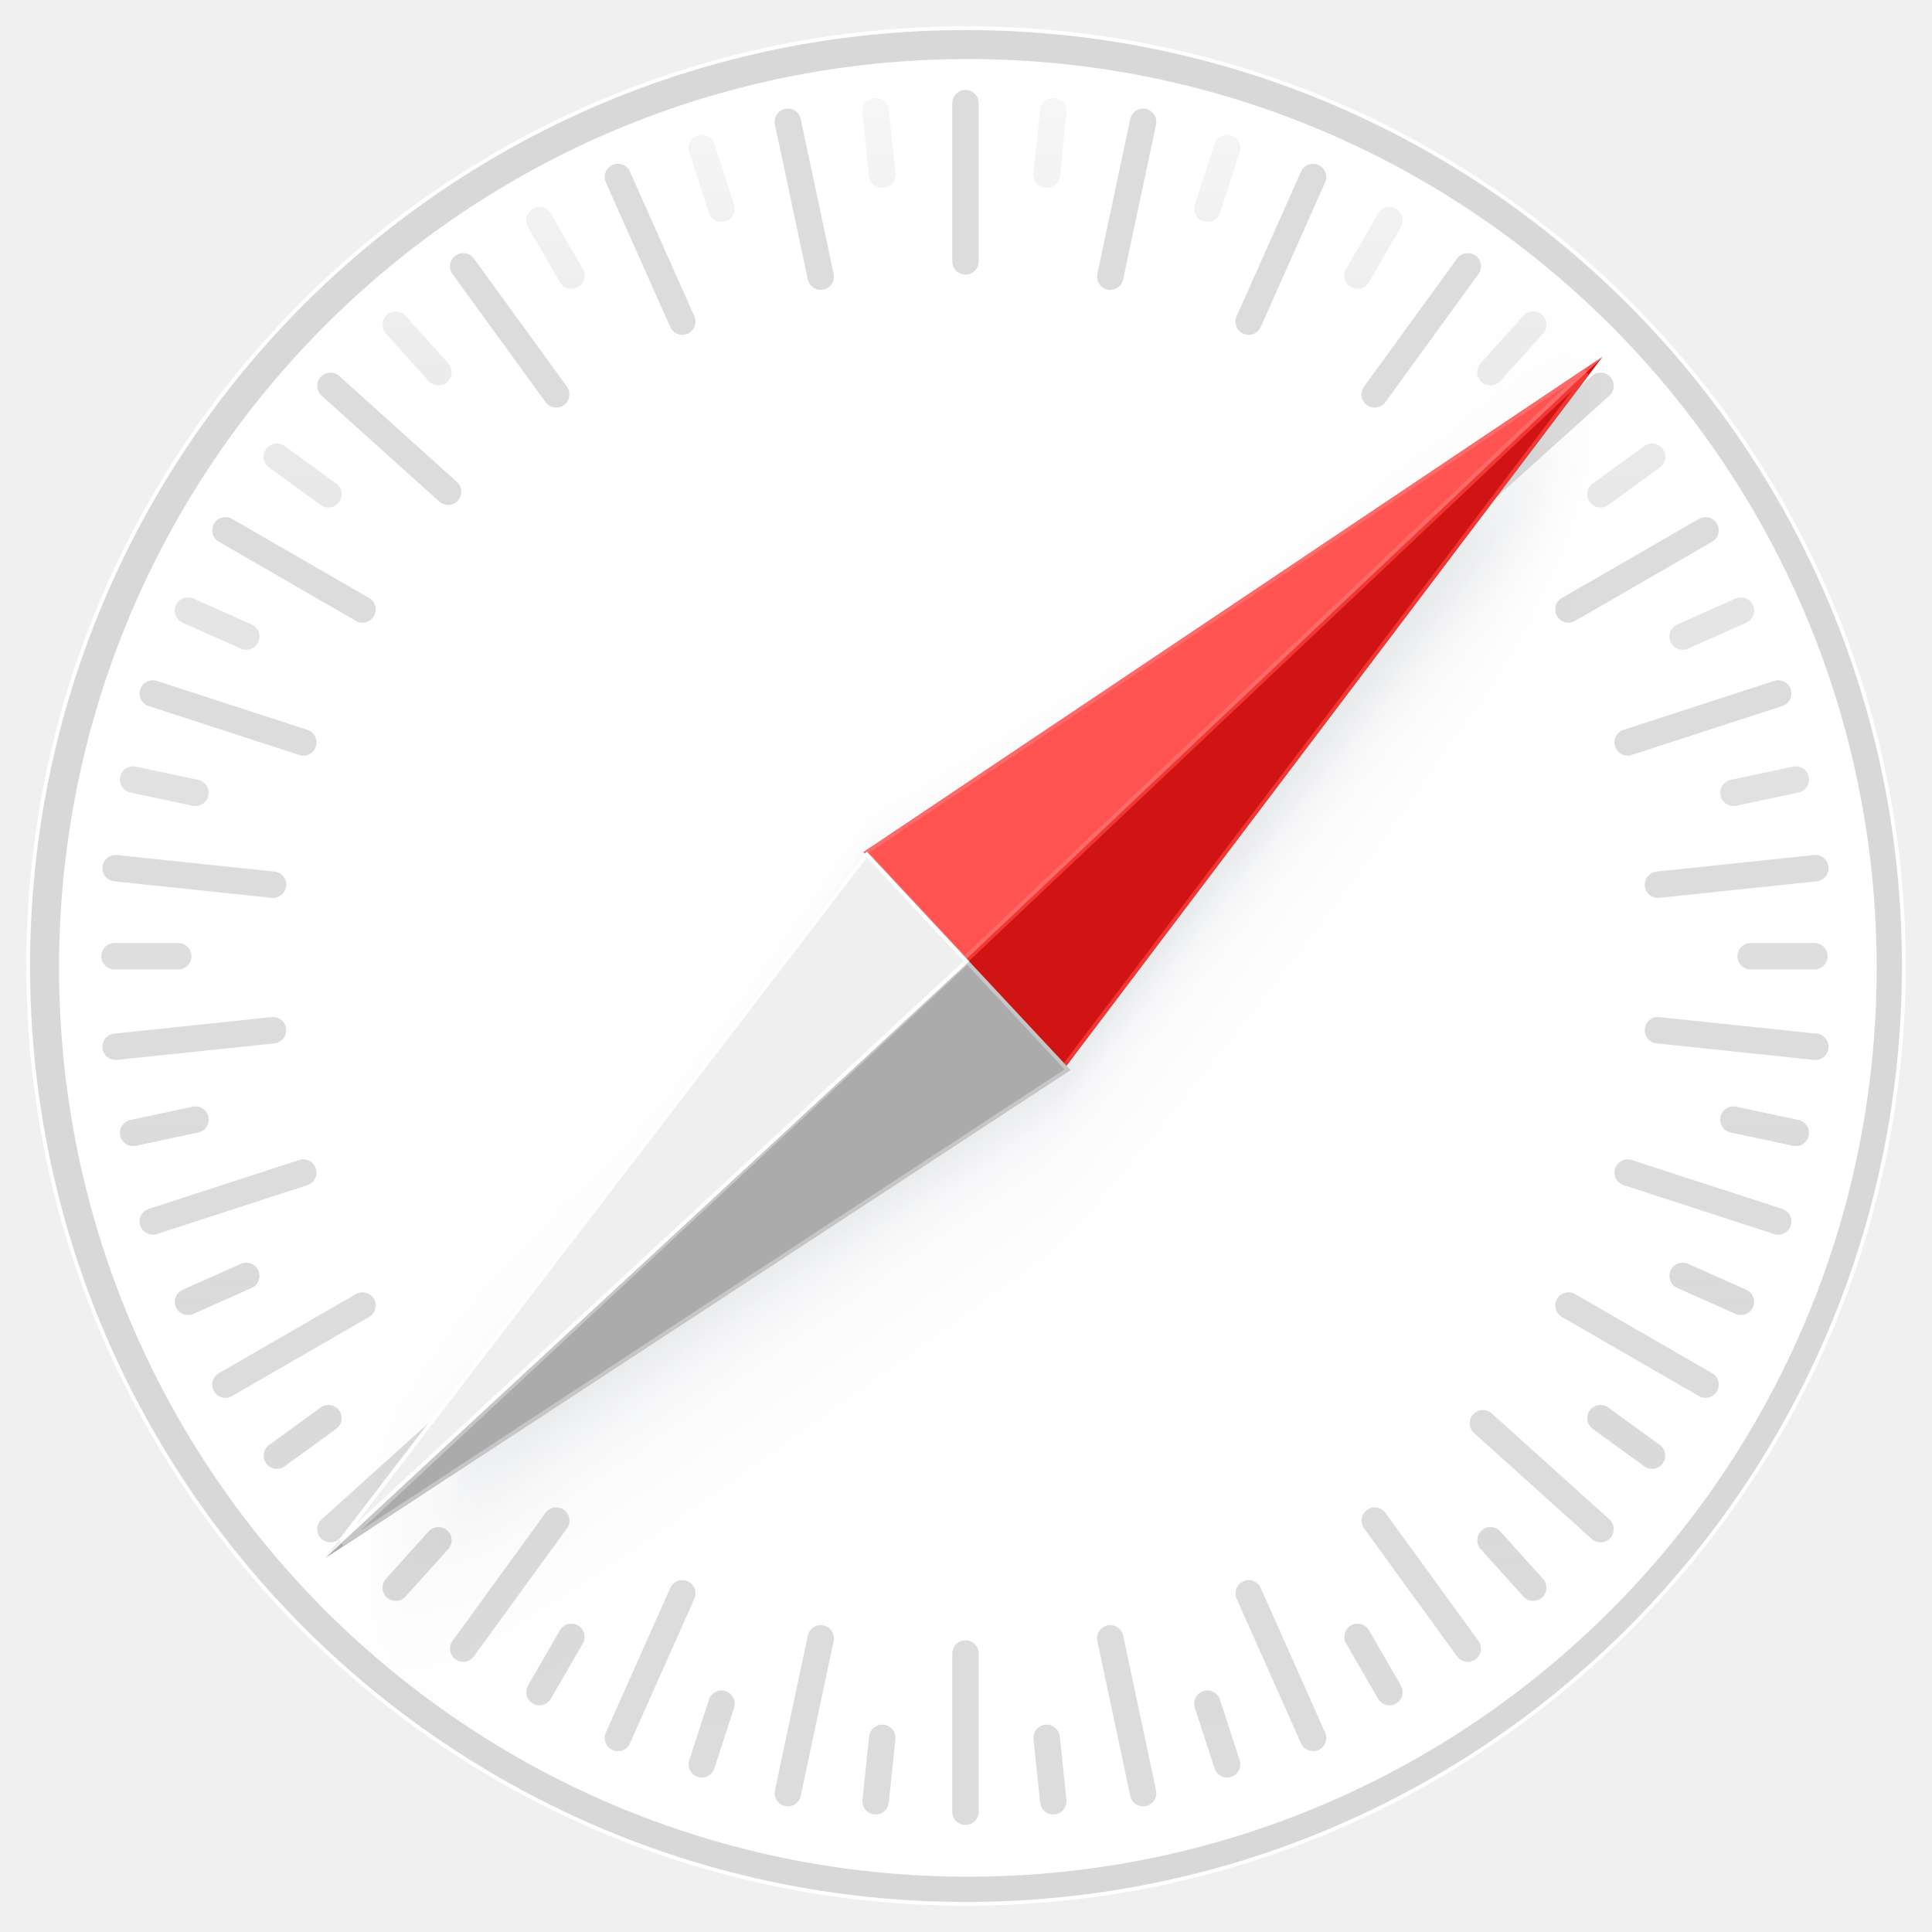
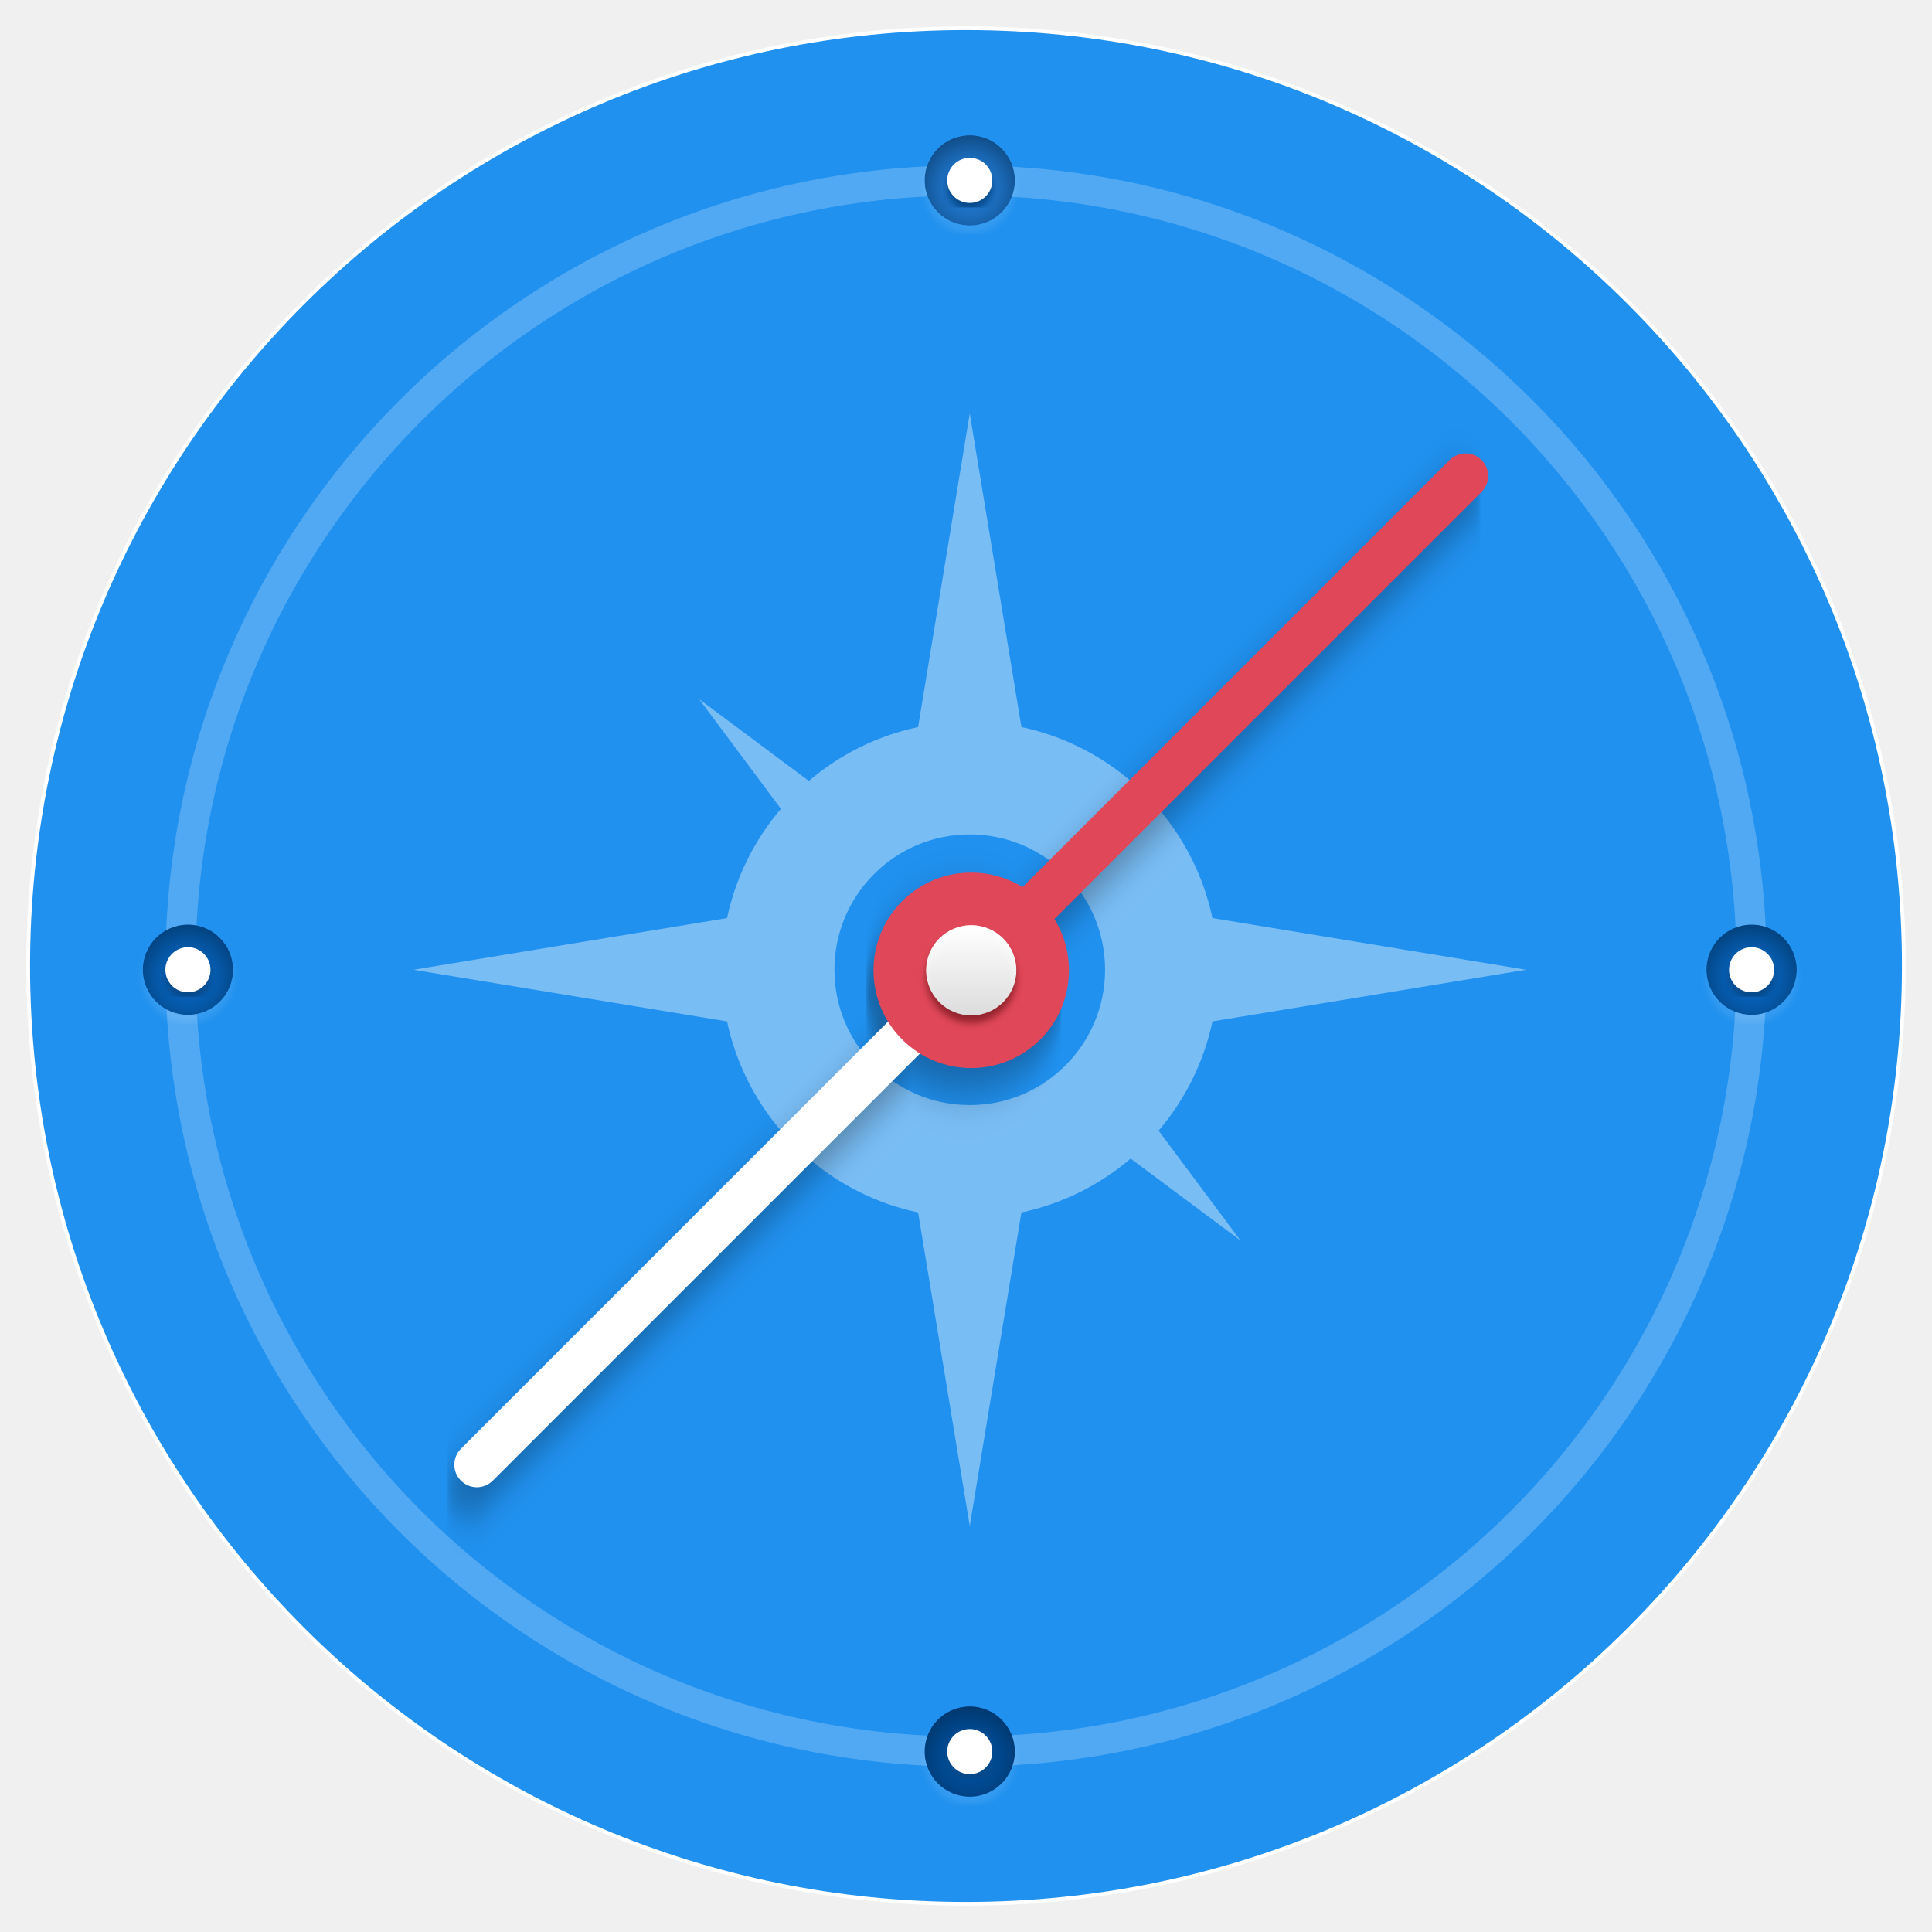
<svg xmlns="http://www.w3.org/2000/svg" xmlns:xlink="http://www.w3.org/1999/xlink" width="257" height="257" viewBox="0 0 257 257">
  <defs>
-     <circle id="logo-a" cx="125" cy="125" r="124.502" />
-     <linearGradient id="logo-d" x1="50%" x2="50%" y1="0%" y2="100%">
-       <stop offset="0%" stop-color="#FFF" stop-opacity=".5" />
-       <stop offset="100%" stop-opacity=".15" />
+     <circle id="logo-a" cx="128.5" cy="128.5" r="124.5" />
+     <filter id="logo-c" width="146.2%" height="106.2%" x="-23.1%" y="-3.1%" filterUnits="objectBoundingBox">
+       <feGaussianBlur in="SourceGraphic" stdDeviation="2" />
+     </filter>
+     <linearGradient id="logo-f" x1="50%" x2="50%" y1="0%" y2="100%">
+       <stop offset="0%" stop-color="#FFF" />
+       <stop offset="100%" stop-color="#DCDCDC" />
    </linearGradient>
-     <path id="logo-c" d="M227.895,113.478 C228.864,113.478 229.65,114.263 229.65,115.233 C229.65,116.202 228.864,116.988 227.895,116.988 L219.414,116.988 C218.445,116.988 217.659,116.202 217.659,115.233 C217.659,114.263 218.445,113.478 219.414,113.478 L227.895,113.478 Z M225.789,137.016 C226.737,137.218 227.342,138.15 227.141,139.098 C226.939,140.046 226.007,140.652 225.059,140.45 L216.764,138.687 C215.815,138.485 215.21,137.553 215.412,136.605 C215.613,135.657 216.545,135.051 217.494,135.253 L225.789,137.016 Z M218.834,159.603 C219.72,159.997 220.118,161.035 219.724,161.92 C219.329,162.806 218.292,163.204 217.406,162.81 L209.659,159.36 C208.773,158.966 208.375,157.928 208.769,157.043 C209.163,156.157 210.201,155.759 211.087,156.153 L218.834,159.603 Z M207.334,180.25 C208.118,180.82 208.292,181.918 207.722,182.702 C207.152,183.486 206.055,183.66 205.27,183.09 L198.409,178.105 C197.625,177.536 197.451,176.438 198.021,175.654 C198.591,174.869 199.689,174.695 200.473,175.265 L207.334,180.25 Z M191.791,198.056 C192.44,198.776 192.382,199.886 191.661,200.535 C190.941,201.183 189.831,201.125 189.182,200.405 L189.182,200.405 L183.508,194.102 C182.859,193.382 182.917,192.272 183.637,191.624 C184.358,190.975 185.468,191.033 186.116,191.753 L191.791,198.056 Z M172.885,212.242 C173.37,213.081 173.082,214.155 172.242,214.64 C171.403,215.124 170.329,214.837 169.845,213.997 L165.604,206.653 C165.12,205.813 165.407,204.74 166.247,204.255 C167.086,203.77 168.16,204.058 168.645,204.897 L172.885,212.242 Z M151.442,222.188 C151.741,223.11 151.237,224.1 150.315,224.4 C149.393,224.699 148.402,224.195 148.103,223.273 L145.482,215.207 C145.183,214.285 145.687,213.295 146.609,212.996 C147.531,212.696 148.521,213.201 148.821,214.123 L151.442,222.188 Z M128.399,227.46 C128.5,228.424 127.8,229.288 126.836,229.389 L126.836,229.389 C125.872,229.49 125.009,228.791 124.907,227.827 L124.021,219.393 C123.919,218.429 124.619,217.565 125.583,217.464 C126.547,217.362 127.411,218.062 127.512,219.026 L128.399,227.46 Z M104.763,227.827 C104.661,228.791 103.798,229.49 102.833,229.389 C101.869,229.288 101.17,228.424 101.271,227.46 L102.158,219.026 C102.259,218.062 103.123,217.362 104.087,217.464 C105.051,217.565 105.75,218.429 105.649,219.393 L104.763,227.827 Z M81.567,223.273 C81.267,224.195 80.277,224.699 79.355,224.4 C78.433,224.1 77.929,223.11 78.228,222.188 L80.849,214.123 C81.148,213.201 82.139,212.696 83.061,212.996 C83.983,213.295 84.487,214.285 84.188,215.207 L81.567,223.273 Z M59.825,213.997 L59.825,213.997 C59.341,214.837 58.267,215.124 57.427,214.64 C56.588,214.155 56.3,213.081 56.785,212.242 L56.785,212.242 L61.025,204.897 C61.51,204.058 62.584,203.77 63.423,204.255 C64.263,204.74 64.55,205.813 64.066,206.653 L59.825,213.997 Z M40.488,200.405 C39.839,201.125 38.729,201.183 38.009,200.535 C37.288,199.886 37.23,198.776 37.879,198.056 L43.553,191.753 C44.202,191.033 45.312,190.975 46.032,191.624 C46.753,192.272 46.811,193.382 46.162,194.102 L40.488,200.405 Z M24.399,183.09 C23.615,183.66 22.517,183.486 21.948,182.702 C21.378,181.918 21.552,180.82 22.336,180.25 L29.197,175.265 C29.981,174.695 31.079,174.869 31.649,175.654 C32.219,176.438 32.045,177.536 31.26,178.105 L31.26,178.105 L24.399,183.09 Z M12.264,162.81 C11.378,163.204 10.341,162.806 9.946,161.92 C9.552,161.035 9.95,159.997 10.836,159.603 L10.836,159.603 L18.583,156.153 C19.469,155.759 20.506,156.157 20.901,157.043 C21.295,157.928 20.897,158.966 20.011,159.36 L12.264,162.81 Z M4.611,140.45 L4.611,140.45 C3.663,140.652 2.73,140.046 2.529,139.098 C2.327,138.15 2.933,137.218 3.881,137.016 L3.881,137.016 L12.176,135.253 C13.124,135.051 14.057,135.657 14.258,136.605 C14.46,137.553 13.854,138.485 12.906,138.687 L4.611,140.45 Z M1.775,116.988 L1.775,116.988 C0.806,116.988 0.02,116.202 0.02,115.233 C0.02,114.263 0.806,113.478 1.775,113.478 L1.775,113.478 L10.256,113.478 C11.225,113.478 12.011,114.263 12.011,115.233 C12.011,116.202 11.225,116.988 10.256,116.988 L1.775,116.988 Z M3.881,93.45 L3.881,93.45 C2.933,93.248 2.327,92.316 2.529,91.368 C2.73,90.419 3.663,89.814 4.611,90.016 L4.611,90.016 L12.906,91.779 C13.854,91.981 14.46,92.913 14.258,93.861 C14.057,94.809 13.124,95.414 12.176,95.213 L3.881,93.45 Z M10.836,70.863 C9.95,70.469 9.552,69.431 9.946,68.546 C10.341,67.66 11.378,67.262 12.264,67.656 L12.264,67.656 L20.011,71.105 C20.897,71.5 21.295,72.537 20.901,73.423 L20.901,73.423 C20.506,74.308 19.469,74.707 18.583,74.312 L10.836,70.863 Z M22.336,50.216 C21.552,49.646 21.378,48.548 21.948,47.764 C22.517,46.98 23.615,46.806 24.399,47.376 L31.26,52.36 C32.045,52.93 32.219,54.028 31.649,54.812 C31.079,55.596 29.981,55.77 29.197,55.201 L22.336,50.216 Z M37.879,32.41 C37.23,31.69 37.288,30.58 38.009,29.931 L38.009,29.931 C38.729,29.282 39.839,29.34 40.488,30.061 L40.488,30.061 L46.162,36.363 C46.811,37.084 46.753,38.194 46.032,38.842 C45.312,39.491 44.202,39.433 43.553,38.712 L37.879,32.41 Z M56.785,18.224 C56.3,17.384 56.588,16.311 57.427,15.826 C58.267,15.341 59.341,15.629 59.825,16.469 L59.825,16.469 L64.066,23.813 C64.55,24.653 64.263,25.726 63.423,26.211 C62.584,26.696 61.51,26.408 61.025,25.568 L61.025,25.568 L56.785,18.224 Z M78.228,8.278 C77.929,7.356 78.433,6.365 79.355,6.066 C80.277,5.766 81.267,6.271 81.567,7.193 L81.567,7.193 L84.188,15.258 C84.487,16.18 83.983,17.171 83.061,17.47 C82.139,17.77 81.148,17.265 80.849,16.343 L80.849,16.343 L78.228,8.278 Z M101.271,3.006 L101.271,3.006 C101.17,2.042 101.869,1.178 102.833,1.077 L102.833,1.077 C103.798,0.975 104.661,1.675 104.763,2.639 L104.763,2.639 L105.649,11.073 C105.75,12.037 105.051,12.901 104.087,13.002 C103.123,13.104 102.259,12.404 102.158,11.44 L101.271,3.006 Z M124.907,2.639 L124.907,2.639 C125.009,1.675 125.872,0.975 126.836,1.077 L126.836,1.077 L126.836,1.077 C127.8,1.178 128.5,2.042 128.399,3.006 L127.512,11.44 C127.411,12.404 126.547,13.104 125.583,13.002 C124.619,12.901 123.919,12.037 124.021,11.073 L124.907,2.639 Z M148.103,7.193 C148.402,6.271 149.393,5.766 150.315,6.066 L150.315,6.066 C151.237,6.365 151.741,7.356 151.442,8.278 L148.821,16.343 C148.521,17.265 147.531,17.77 146.609,17.47 C145.687,17.171 145.183,16.18 145.482,15.258 L148.103,7.193 Z M169.845,16.469 C170.329,15.629 171.403,15.341 172.242,15.826 L172.242,15.826 C173.082,16.311 173.37,17.384 172.885,18.224 L168.645,25.568 C168.16,26.408 167.086,26.696 166.247,26.211 C165.407,25.726 165.12,24.653 165.604,23.813 L169.845,16.469 Z M189.182,30.061 C189.831,29.34 190.941,29.282 191.661,29.931 C192.382,30.58 192.44,31.69 191.791,32.41 L191.791,32.41 L186.116,38.712 C185.468,39.433 184.358,39.491 183.637,38.842 L183.637,38.842 C182.917,38.194 182.859,37.084 183.508,36.363 L183.508,36.363 L189.182,30.061 Z M205.27,47.376 C206.055,46.806 207.152,46.98 207.722,47.764 C208.292,48.548 208.118,49.646 207.334,50.216 L200.473,55.201 C199.689,55.77 198.591,55.596 198.021,54.812 C197.451,54.028 197.625,52.93 198.409,52.36 L205.27,47.376 Z M217.406,67.656 C218.292,67.262 219.329,67.66 219.724,68.546 C220.118,69.431 219.72,70.469 218.834,70.863 L211.087,74.312 C210.201,74.707 209.163,74.308 208.769,73.423 C208.375,72.537 208.773,71.5 209.659,71.105 L217.406,67.656 Z M225.059,90.016 C226.007,89.814 226.939,90.419 227.141,91.368 C227.342,92.316 226.737,93.248 225.789,93.45 L217.494,95.213 C216.545,95.414 215.613,94.809 215.412,93.861 C215.21,92.913 215.815,91.981 216.764,91.779 L225.059,90.016 Z" />
-     <filter id="logo-e" width="147.1%" height="108.9%" x="-23.6%" y="-4.5%" filterUnits="objectBoundingBox">
-       <feGaussianBlur in="SourceGraphic" stdDeviation="3" />
+     <circle id="logo-e" cx="15" cy="99" r="6" />
+     <filter id="logo-d" width="133.3%" height="133.3%" x="-16.7%" y="-8.3%" filterUnits="objectBoundingBox">
+       <feOffset dy="1" in="SourceAlpha" result="shadowOffsetOuter1" />
+       <feGaussianBlur in="shadowOffsetOuter1" result="shadowBlurOuter1" stdDeviation=".5" />
+       <feColorMatrix in="shadowBlurOuter1" values="0 0 0 0 0.262   0 0 0 0 0   0 0 0 0 0  0 0 0 0.495 0" />
    </filter>
-     <filter id="logo-f" width="123.9%" height="104.8%" x="-11.9%" y="-2.4%" filterUnits="objectBoundingBox">
-       <feGaussianBlur in="SourceGraphic" stdDeviation="1.5" />
+     <filter id="logo-g" width="133.3%" height="133.3%" x="-16.7%" y="-8.3%" filterUnits="objectBoundingBox">
+       <feGaussianBlur in="SourceAlpha" result="shadowBlurInner1" stdDeviation=".5" />
+       <feOffset dy="1" in="shadowBlurInner1" result="shadowOffsetInner1" />
+       <feComposite in="shadowOffsetInner1" in2="SourceAlpha" k2="-1" k3="1" operator="arithmetic" result="shadowInnerInner1" />
+       <feColorMatrix in="shadowInnerInner1" values="0 0 0 0 1   0 0 0 0 1   0 0 0 0 1  0 0 0 0.5 0" />
    </filter>
-     <filter id="logo-g" width="123.8%" height="105%" x="-11.9%" y="-2.5%" filterUnits="objectBoundingBox">
-       <feGaussianBlur in="SourceGraphic" stdDeviation="1.5" />
+     <circle id="logo-i" cx="25" cy="129" r="6" />
+     <filter id="logo-h" width="133.3%" height="133.3%" x="-16.7%" y="-8.3%" filterUnits="objectBoundingBox">
+       <feOffset dy="1" in="SourceAlpha" result="shadowOffsetOuter1" />
+       <feGaussianBlur in="shadowOffsetOuter1" result="shadowBlurOuter1" stdDeviation=".5" />
+       <feColorMatrix in="shadowBlurOuter1" values="0 0 0 0 1   0 0 0 0 1   0 0 0 0 1  0 0 0 0.1 0" />
    </filter>
-     <filter id="logo-h" width="412%" height="132.4%" x="-156%" y="-16.2%" filterUnits="objectBoundingBox">
-       <feGaussianBlur in="SourceGraphic" stdDeviation="12" />
+     <filter id="logo-j" width="158.3%" height="158.3%" x="-29.2%" y="-20.8%" filterUnits="objectBoundingBox">
+       <feGaussianBlur in="SourceAlpha" result="shadowBlurInner1" stdDeviation="2" />
+       <feOffset dy="1" in="shadowBlurInner1" result="shadowOffsetInner1" />
+       <feComposite in="shadowOffsetInner1" in2="SourceAlpha" k2="-1" k3="1" operator="arithmetic" result="shadowInnerInner1" />
+       <feColorMatrix in="shadowInnerInner1" values="0 0 0 0 0.004   0 0 0 0 0.136   0 0 0 0 0.256  0 0 0 0.657 0" />
    </filter>
-     <filter id="logo-i" width="218.1%" height="112%" x="-59%" y="-6%" filterUnits="objectBoundingBox">
-       <feGaussianBlur in="SourceGraphic" stdDeviation="4.5" />
+     <circle id="logo-l" cx="129" cy="233" r="6" />
+     <filter id="logo-k" width="133.3%" height="133.3%" x="-16.7%" y="-8.3%" filterUnits="objectBoundingBox">
+       <feOffset dy="1" in="SourceAlpha" result="shadowOffsetOuter1" />
+       <feGaussianBlur in="shadowOffsetOuter1" result="shadowBlurOuter1" stdDeviation=".5" />
+       <feColorMatrix in="shadowBlurOuter1" values="0 0 0 0 1   0 0 0 0 1   0 0 0 0 1  0 0 0 0.1 0" />
    </filter>
-     <polygon id="logo-j" points="19.082 0 19.902 117.262 39.509 116.969" />
-     <polygon id="logo-k" points="1.103 0 .229 116.847 19.956 116.847" />
-     <polygon id="logo-l" points="20.093 0 20.149 116.761 40.206 116.761" />
-     <polygon id="logo-m" points=".873 0 .476 116.693 20.444 116.693" />
+     <filter id="logo-m" width="158.3%" height="158.3%" x="-29.2%" y="-20.8%" filterUnits="objectBoundingBox">
+       <feGaussianBlur in="SourceAlpha" result="shadowBlurInner1" stdDeviation="2" />
+       <feOffset dy="1" in="shadowBlurInner1" result="shadowOffsetInner1" />
+       <feComposite in="shadowOffsetInner1" in2="SourceAlpha" k2="-1" k3="1" operator="arithmetic" result="shadowInnerInner1" />
+       <feColorMatrix in="shadowInnerInner1" values="0 0 0 0 0.004   0 0 0 0 0.136   0 0 0 0 0.256  0 0 0 0.657 0" />
+     </filter>
+     <circle id="logo-o" cx="233" cy="129" r="6" />
+     <filter id="logo-n" width="133.3%" height="133.3%" x="-16.7%" y="-8.3%" filterUnits="objectBoundingBox">
+       <feOffset dy="1" in="SourceAlpha" result="shadowOffsetOuter1" />
+       <feGaussianBlur in="shadowOffsetOuter1" result="shadowBlurOuter1" stdDeviation=".5" />
+       <feColorMatrix in="shadowBlurOuter1" values="0 0 0 0 1   0 0 0 0 1   0 0 0 0 1  0 0 0 0.1 0" />
+     </filter>
+     <filter id="logo-p" width="158.3%" height="158.3%" x="-29.2%" y="-20.8%" filterUnits="objectBoundingBox">
+       <feGaussianBlur in="SourceAlpha" result="shadowBlurInner1" stdDeviation="2" />
+       <feOffset dy="1" in="shadowBlurInner1" result="shadowOffsetInner1" />
+       <feComposite in="shadowOffsetInner1" in2="SourceAlpha" k2="-1" k3="1" operator="arithmetic" result="shadowInnerInner1" />
+       <feColorMatrix in="shadowInnerInner1" values="0 0 0 0 0.004   0 0 0 0 0.136   0 0 0 0 0.256  0 0 0 0.657 0" />
+     </filter>
+     <circle id="logo-r" cx="129" cy="24" r="6" />
+     <filter id="logo-q" width="133.3%" height="133.3%" x="-16.7%" y="-8.3%" filterUnits="objectBoundingBox">
+       <feOffset dy="1" in="SourceAlpha" result="shadowOffsetOuter1" />
+       <feGaussianBlur in="shadowOffsetOuter1" result="shadowBlurOuter1" stdDeviation=".5" />
+       <feColorMatrix in="shadowBlurOuter1" values="0 0 0 0 1   0 0 0 0 1   0 0 0 0 1  0 0 0 0.1 0" />
+     </filter>
+     <filter id="logo-s" width="158.3%" height="158.3%" x="-29.2%" y="-20.8%" filterUnits="objectBoundingBox">
+       <feGaussianBlur in="SourceAlpha" result="shadowBlurInner1" stdDeviation="2" />
+       <feOffset dy="1" in="shadowBlurInner1" result="shadowOffsetInner1" />
+       <feComposite in="shadowOffsetInner1" in2="SourceAlpha" k2="-1" k3="1" operator="arithmetic" result="shadowInnerInner1" />
+       <feColorMatrix in="shadowInnerInner1" values="0 0 0 0 0.004   0 0 0 0 0.136   0 0 0 0 0.256  0 0 0 0.657 0" />
+     </filter>
+     <circle id="logo-u" cx="129" cy="24" r="3" />
+     <filter id="logo-t" width="166.7%" height="166.7%" x="-33.3%" y="-16.7%" filterUnits="objectBoundingBox">
+       <feOffset dy="1" in="SourceAlpha" result="shadowOffsetOuter1" />
+       <feGaussianBlur in="shadowOffsetOuter1" result="shadowBlurOuter1" stdDeviation=".5" />
+       <feColorMatrix in="shadowBlurOuter1" values="0 0 0 0 0.024   0 0 0 0 0.286   0 0 0 0 0.537  0 0 0 1 0" />
+     </filter>
+     <circle id="logo-w" cx="233" cy="129" r="3" />
+     <filter id="logo-v" width="166.7%" height="166.7%" x="-33.3%" y="-16.7%" filterUnits="objectBoundingBox">
+       <feOffset dy="1" in="SourceAlpha" result="shadowOffsetOuter1" />
+       <feGaussianBlur in="shadowOffsetOuter1" result="shadowBlurOuter1" stdDeviation=".5" />
+       <feColorMatrix in="shadowBlurOuter1" values="0 0 0 0 0.024   0 0 0 0 0.286   0 0 0 0 0.537  0 0 0 1 0" />
+     </filter>
+     <circle id="logo-y" cx="25" cy="129" r="3" />
+     <filter id="logo-x" width="166.7%" height="166.7%" x="-33.3%" y="-16.7%" filterUnits="objectBoundingBox">
+       <feOffset dy="1" in="SourceAlpha" result="shadowOffsetOuter1" />
+       <feGaussianBlur in="shadowOffsetOuter1" result="shadowBlurOuter1" stdDeviation=".5" />
+       <feColorMatrix in="shadowBlurOuter1" values="0 0 0 0 0.024   0 0 0 0 0.286   0 0 0 0 0.537  0 0 0 1 0" />
+     </filter>
+     <circle id="logo-A" cx="129" cy="233" r="3" />
+     <filter id="logo-z" width="166.7%" height="166.7%" x="-33.3%" y="-16.7%" filterUnits="objectBoundingBox">
+       <feOffset dy="1" in="SourceAlpha" result="shadowOffsetOuter1" />
+       <feGaussianBlur in="shadowOffsetOuter1" result="shadowBlurOuter1" stdDeviation=".5" />
+       <feColorMatrix in="shadowBlurOuter1" values="0 0 0 0 0.024   0 0 0 0 0.286   0 0 0 0 0.537  0 0 0 1 0" />
+     </filter>
  </defs>
  <g fill="none" fill-rule="evenodd">
    <circle cx="128" cy="128" r="125" fill="#FFF" transform="translate(.5 .5)" />
-     <g transform="translate(3.5 3.5)">
-       <mask id="logo-b" fill="#fff">
-         <use xlink:href="#logo-a" />
-       </mask>
-       <g mask="url(#logo-b)">
-         <g transform="translate(-6.474 -6.474)">
-           <path fill="#D8D8D8" d="M131.723,263.446 C204.472,263.446 263.446,204.472 263.446,131.723 C263.446,58.974 204.472,0 131.723,0 C58.974,0 0,58.974 0,131.723 C0,204.472 58.974,263.446 131.723,263.446 Z" />
-           <circle cx="131.723" cy="131.723" r="120.893" fill="#FFF" />
-           <g transform="translate(16.434 14.94)">
-             <g opacity=".5">
-               <use fill="#DBDBDB" xlink:href="#logo-c" />
-               <use fill="url(#logo-d)" xlink:href="#logo-c" />
-             </g>
-             <path fill="#DCDCDC" d="M113.217,1.755 L113.217,1.755 C113.217,0.786 114.003,1.78080421e-16 114.972,0 C115.941,-1.78080421e-16 116.727,0.786 116.727,1.755 L116.727,1.755 L116.727,22.812 C116.727,23.782 115.941,24.567 114.972,24.567 C114.003,24.567 113.217,23.782 113.217,22.812 L113.217,1.755 Z M136.889,3.874 C137.091,2.926 138.023,2.32 138.971,2.522 C139.919,2.723 140.525,3.655 140.323,4.604 L135.945,25.2 C135.744,26.149 134.812,26.754 133.863,26.552 C132.915,26.351 132.31,25.419 132.511,24.47 L136.889,3.874 Z M159.604,10.867 C159.998,9.981 161.036,9.583 161.921,9.977 C162.807,10.371 163.205,11.409 162.811,12.294 L154.246,31.531 C153.852,32.416 152.814,32.815 151.929,32.42 C151.043,32.026 150.645,30.988 151.039,30.103 L159.604,10.867 Z M180.368,22.428 C180.938,21.644 182.035,21.47 182.82,22.04 C183.604,22.609 183.778,23.707 183.208,24.491 L170.831,41.527 C170.261,42.311 169.164,42.485 168.379,41.915 C167.595,41.345 167.421,40.248 167.991,39.463 L180.368,22.428 Z M198.274,38.053 C198.994,37.404 200.104,37.462 200.753,38.183 C201.401,38.903 201.343,40.013 200.623,40.662 L184.975,54.751 C184.254,55.4 183.144,55.342 182.496,54.621 C181.847,53.901 181.905,52.791 182.625,52.142 L182.625,52.142 L198.274,38.053 Z M212.539,57.058 C213.378,56.573 214.452,56.861 214.937,57.7 C215.421,58.54 215.134,59.613 214.294,60.098 L196.058,70.627 C195.219,71.111 194.145,70.824 193.661,69.984 C193.176,69.145 193.464,68.071 194.303,67.586 L212.539,57.058 Z M222.54,78.613 C223.462,78.313 224.452,78.818 224.752,79.74 C225.051,80.662 224.547,81.652 223.625,81.952 L203.599,88.459 C202.677,88.758 201.686,88.254 201.387,87.332 C201.087,86.41 201.592,85.42 202.514,85.12 L222.54,78.613 Z M227.84,101.776 C228.804,101.675 229.668,102.374 229.769,103.338 C229.87,104.302 229.171,105.166 228.207,105.267 L207.265,107.468 C206.301,107.57 205.437,106.87 205.336,105.906 C205.235,104.942 205.934,104.078 206.898,103.977 L227.84,101.776 Z M228.207,125.534 C229.171,125.636 229.87,126.499 229.769,127.463 C229.668,128.428 228.804,129.127 227.84,129.026 L206.898,126.825 C205.934,126.723 205.235,125.86 205.336,124.895 C205.437,123.931 206.301,123.232 207.265,123.333 L207.265,123.333 L228.207,125.534 Z M223.625,148.85 C224.547,149.149 225.051,150.14 224.752,151.062 C224.452,151.984 223.462,152.488 222.54,152.189 L202.514,145.682 C201.592,145.382 201.087,144.392 201.387,143.47 C201.686,142.548 202.677,142.043 203.599,142.343 L223.625,148.85 Z M214.294,170.703 C215.134,171.188 215.421,172.262 214.937,173.101 C214.452,173.941 213.378,174.228 212.539,173.744 L194.303,163.215 C193.464,162.731 193.176,161.657 193.661,160.818 C194.145,159.978 195.219,159.69 196.058,160.175 L214.294,170.703 Z M200.623,190.14 C201.343,190.789 201.401,191.899 200.753,192.619 C200.104,193.339 198.994,193.398 198.274,192.749 L182.625,178.659 C181.905,178.011 181.847,176.901 182.496,176.18 C183.144,175.46 184.254,175.402 184.975,176.05 L200.623,190.14 Z M183.208,206.31 C183.778,207.094 183.604,208.192 182.82,208.762 C182.035,209.332 180.938,209.158 180.368,208.374 L167.991,191.338 C167.421,190.554 167.595,189.456 168.379,188.887 C169.164,188.317 170.261,188.491 170.831,189.275 L170.831,189.275 L183.208,206.31 Z M162.811,218.507 C163.205,219.393 162.807,220.43 161.921,220.825 C161.036,221.219 159.998,220.821 159.604,219.935 L151.039,200.699 C150.645,199.813 151.043,198.776 151.929,198.381 C152.814,197.987 153.852,198.385 154.246,199.271 L162.811,218.507 Z M140.323,226.198 C140.525,227.146 139.919,228.078 138.971,228.28 C138.023,228.481 137.091,227.876 136.889,226.928 L136.889,226.928 L132.511,206.331 C132.31,205.383 132.915,204.451 133.863,204.249 C134.812,204.048 135.744,204.653 135.945,205.601 L140.323,226.198 Z M116.727,229.046 C116.727,230.016 115.941,230.802 114.972,230.802 C114.003,230.802 113.217,230.016 113.217,229.046 L113.217,207.989 C113.217,207.02 114.003,206.234 114.972,206.234 C115.941,206.234 116.727,207.02 116.727,207.989 L116.727,229.046 Z M93.055,226.928 C92.853,227.876 91.921,228.481 90.973,228.28 C90.025,228.078 89.419,227.146 89.621,226.198 L93.999,205.601 C94.2,204.653 95.133,204.048 96.081,204.249 C97.029,204.451 97.634,205.383 97.433,206.331 L93.055,226.928 Z M70.34,219.935 C69.946,220.821 68.908,221.219 68.023,220.825 C67.137,220.43 66.739,219.393 67.133,218.507 L75.698,199.271 C76.092,198.385 77.13,197.987 78.015,198.381 C78.901,198.776 79.299,199.813 78.905,200.699 L70.34,219.935 Z M49.576,208.374 C49.006,209.158 47.909,209.332 47.124,208.762 C46.34,208.192 46.166,207.094 46.736,206.31 L46.736,206.31 L59.113,189.275 C59.683,188.491 60.781,188.317 61.565,188.887 C62.349,189.456 62.523,190.554 61.953,191.338 L49.576,208.374 Z M31.67,192.749 C30.95,193.398 29.84,193.339 29.191,192.619 C28.543,191.899 28.601,190.789 29.321,190.14 L44.97,176.05 C45.69,175.402 46.8,175.46 47.449,176.18 C48.097,176.901 48.039,178.011 47.319,178.659 L31.67,192.749 Z M17.405,173.744 C16.566,174.228 15.492,173.941 15.007,173.101 C14.523,172.262 14.81,171.188 15.65,170.703 L33.886,160.175 C34.725,159.69 35.799,159.978 36.283,160.818 C36.768,161.657 36.48,162.731 35.641,163.215 L17.405,173.744 Z M7.404,152.189 C6.482,152.488 5.492,151.984 5.192,151.062 C4.893,150.14 5.397,149.149 6.319,148.85 L26.346,142.343 C27.268,142.043 28.258,142.548 28.557,143.47 C28.857,144.392 28.352,145.382 27.43,145.682 L7.404,152.189 Z M2.104,129.026 L2.104,129.026 C1.14,129.127 0.277,128.428 0.175,127.463 L0.175,127.463 L0.175,127.463 C0.074,126.499 0.773,125.636 1.737,125.534 L1.737,125.534 L22.679,123.333 C23.643,123.232 24.507,123.931 24.608,124.895 C24.709,125.86 24.01,126.723 23.046,126.825 L2.104,129.026 Z M1.737,105.267 L1.737,105.267 C0.773,105.166 0.074,104.302 0.175,103.338 L0.175,103.338 L0.175,103.338 C0.277,102.374 1.14,101.675 2.104,101.776 L2.104,101.776 L23.046,103.977 C24.01,104.078 24.709,104.942 24.608,105.906 C24.507,106.87 23.643,107.57 22.679,107.468 L1.737,105.267 Z M6.319,81.952 C5.397,81.652 4.893,80.662 5.192,79.74 C5.492,78.818 6.482,78.313 7.404,78.613 L27.43,85.12 C28.352,85.42 28.857,86.41 28.557,87.332 C28.258,88.254 27.268,88.758 26.346,88.459 L6.319,81.952 Z M15.65,60.098 C14.81,59.613 14.523,58.54 15.007,57.7 C15.492,56.861 16.566,56.573 17.405,57.058 L35.641,67.586 C36.48,68.071 36.768,69.145 36.283,69.984 C35.799,70.824 34.725,71.111 33.886,70.627 L15.65,60.098 Z M29.321,40.662 C28.601,40.013 28.543,38.903 29.191,38.183 C29.84,37.462 30.95,37.404 31.67,38.053 L47.319,52.142 C48.039,52.791 48.097,53.901 47.449,54.621 C46.8,55.342 45.69,55.4 44.97,54.751 L44.97,54.751 L29.321,40.662 Z M46.736,24.491 C46.166,23.707 46.34,22.609 47.124,22.04 C47.909,21.47 49.006,21.644 49.576,22.428 L61.953,39.463 C62.523,40.248 62.349,41.345 61.565,41.915 C60.781,42.485 59.683,42.311 59.113,41.527 L46.736,24.491 Z M67.133,12.294 C66.739,11.409 67.137,10.371 68.023,9.977 C68.908,9.583 69.946,9.981 70.34,10.867 L78.905,30.103 C79.299,30.988 78.901,32.026 78.015,32.42 C77.13,32.815 76.092,32.416 75.698,31.531 L67.133,12.294 Z M89.621,4.604 C89.419,3.655 90.025,2.723 90.973,2.522 C91.921,2.32 92.853,2.926 93.055,3.874 L97.433,24.47 C97.634,25.419 97.029,26.351 96.081,26.552 C95.133,26.754 94.2,26.149 93.999,25.2 L93.999,25.2 L89.621,4.604 Z" />
-           </g>
-           <g opacity=".1" transform="translate(40.339 52.789)">
-             <polygon fill="#274B8A" points="89.946 -22.39 74.331 81.939 103.714 178.75 112.514 79.909" filter="url(#logo-e)" style="mix-blend-mode:darken" transform="rotate(51 93.423 78.18)" />
-             <polygon fill="#274B8A" points="86.261 -13.925 71.497 80.37 99.158 174.657 109.225 77.972" filter="url(#logo-f)" style="mix-blend-mode:darken" transform="rotate(51 90.36 80.366)" />
-             <polygon fill="#2A2929" fill-opacity=".696" points="91.205 -11.769 74.145 81.68 103.387 168.261 111.971 79.209" filter="url(#logo-g)" style="mix-blend-mode:darken" transform="rotate(51 93.058 78.246)" />
-             <path fill="#101736" fill-opacity=".594" d="M83.928,-23.283 C80.495,-24.7 83.839,-0.621 85.973,29.703 C90.591,95.32 88.278,196.973 99.79,198.908 C100.524,184.031 105.525,84.504 105.525,84.504 C105.525,84.504 87.712,-8.518 83.928,-23.283 Z" filter="url(#logo-h)" style="mix-blend-mode:darken" transform="rotate(51 93.988 87.783)" />
-             <polygon fill="#2A2929" fill-opacity=".594" points="94.35 -3.366 84.437 -30.302 100.193 194.108 105.36 176.448 107.304 82.589" filter="url(#logo-i)" style="mix-blend-mode:darken" transform="rotate(51 95.87 81.903)" />
-           </g>
-           <g transform="rotate(47 59.639 251.83)">
-             <use fill="#CF1413" xlink:href="#logo-j" />
-             <path stroke="#FD413D" stroke-opacity=".753" stroke-width=".5" d="M19.353,3.005 L20.15,117.008 L39.213,116.724 L19.353,3.005 Z" />
-             <g transform="matrix(-1 0 0 1 20.186 0)">
-               <use fill="#FE5351" xlink:href="#logo-k" />
-               <path stroke="#FC6B69" stroke-width=".5" d="M1.331,2.981 L0.481,116.597 L19.663,116.597 L1.331,2.981 Z" />
-             </g>
-           </g>
-           <g transform="rotate(47 -74.319 193.57)">
-             <g transform="matrix(1 0 0 -1 0 116.761)">
-               <use fill="#ABABAB" xlink:href="#logo-l" />
-               <path stroke="#C6C6C6" stroke-width=".5" d="M20.345,2.932 L20.399,116.511 L39.91,116.511 L20.345,2.932 Z" />
-             </g>
-             <g transform="rotate(180 10.46 58.346)">
-               <use fill="#EFEFEF" xlink:href="#logo-m" />
-               <path stroke="#FFF" stroke-width=".5" d="M1.113,2.942 L0.727,116.443 L20.148,116.443 L1.113,2.942 Z" />
-             </g>
-           </g>
+     <mask id="logo-b" fill="#fff">
+       <use xlink:href="#logo-a" />
+     </mask>
+     <use fill="#2091EF" xlink:href="#logo-a" />
+     <path fill="#FFF" d="M96.716,135.871 L55,129 L96.716,122.129 C97.874,116.663 100.385,111.697 103.881,107.597 L93,93 L107.597,103.881 C111.697,100.385 116.663,97.874 122.129,96.716 L129,55 L135.871,96.716 C141.337,97.874 146.303,100.385 150.403,103.881 L165,93 L154.119,107.597 C157.615,111.697 160.126,116.663 161.284,122.129 L203,129 L161.284,135.871 C160.126,141.337 157.615,146.303 154.119,150.403 L165,165 L150.403,154.119 C146.303,157.615 141.337,160.126 135.871,161.284 L129,203 L122.129,161.284 C116.663,160.126 111.697,157.615 107.597,154.119 L93,165 L103.881,150.403 C100.385,146.303 97.874,141.337 96.716,135.871 Z M129,147 C138.941,147 147,138.941 147,129 C147,119.059 138.941,111 129,111 C119.059,111 111,119.059 111,129 C111,138.941 119.059,147 129,147 Z" mask="url(#logo-b)" opacity=".402" />
+     <g mask="url(#logo-b)">
+       <g transform="rotate(-135 78.327 90.387)">
+         <path fill="#000" d="M16.586,83.519 C22.319,84.874 26.586,90.024 26.586,96.172 C26.586,102.319 22.319,107.469 16.586,108.824 L16.586,189.172 C16.586,190.828 15.243,192.172 13.586,192.172 C11.929,192.172 10.586,190.828 10.586,189.172 L10.586,108.824 C4.852,107.469 0.586,102.319 0.586,96.172 C0.586,90.024 4.852,84.874 10.586,83.519 L10.586,3.172 C10.586,1.515 11.929,0.172 13.586,0.172 C15.243,0.172 16.586,1.515 16.586,3.172 L16.586,83.519 Z" filter="url(#logo-c)" opacity=".3" />
+         <path fill="#FFF" d="M18,99 C17.037,98.738 16.033,98.599 15,98.599 C13.967,98.599 12.963,98.738 12,99 L12,6 C12,4.343 13.343,3 15,3 C16.657,3 18,4.343 18,6 L18,99 Z" />
+         <path fill="#E04759" d="M18,111.652 L18,192 C18,193.657 16.657,195 15,195 C13.343,195 12,193.657 12,192 L12,111.652 C6.267,110.298 2,105.147 2,99 C2,91.82 7.82,86 15,86 C22.18,86 28,91.82 28,99 C28,105.147 23.733,110.298 18,111.652 Z" />
+         <g transform="rotate(135 15 99)">
+           <use fill="#000" filter="url(#logo-d)" xlink:href="#logo-e" />
+           <use fill="url(#logo-f)" xlink:href="#logo-e" />
+           <use fill="#000" filter="url(#logo-g)" xlink:href="#logo-e" />
        </g>
      </g>
    </g>
+     <circle cx="128.5" cy="128.5" r="104.5" stroke="#FFF" stroke-width="4" mask="url(#logo-b)" opacity=".22" />
+     <g mask="url(#logo-b)">
+       <use fill="#000" filter="url(#logo-h)" xlink:href="#logo-i" />
+       <use fill="#0661B9" xlink:href="#logo-i" />
+       <use fill="#000" filter="url(#logo-j)" xlink:href="#logo-i" />
+     </g>
+     <g mask="url(#logo-b)">
+       <use fill="#000" filter="url(#logo-k)" xlink:href="#logo-l" />
+       <use fill="#004D99" xlink:href="#logo-l" />
+       <use fill="#000" filter="url(#logo-m)" xlink:href="#logo-l" />
+     </g>
+     <g mask="url(#logo-b)">
+       <use fill="#000" filter="url(#logo-n)" xlink:href="#logo-o" />
+       <use fill="#0661B9" xlink:href="#logo-o" />
+       <use fill="#000" filter="url(#logo-p)" xlink:href="#logo-o" />
+     </g>
+     <g mask="url(#logo-b)">
+       <use fill="#000" filter="url(#logo-q)" xlink:href="#logo-r" />
+       <use fill="#1F76CC" xlink:href="#logo-r" />
+       <use fill="#000" filter="url(#logo-s)" xlink:href="#logo-r" />
+     </g>
+     <g mask="url(#logo-b)">
+       <use fill="#000" filter="url(#logo-t)" xlink:href="#logo-u" />
+       <use fill="#FFF" xlink:href="#logo-u" />
+     </g>
+     <g mask="url(#logo-b)">
+       <use fill="#000" filter="url(#logo-v)" xlink:href="#logo-w" />
+       <use fill="#FFF" xlink:href="#logo-w" />
+     </g>
+     <g mask="url(#logo-b)">
+       <use fill="#000" filter="url(#logo-x)" xlink:href="#logo-y" />
+       <use fill="#FFF" xlink:href="#logo-y" />
+     </g>
+     <g mask="url(#logo-b)">
+       <use fill="#000" filter="url(#logo-z)" xlink:href="#logo-A" />
+       <use fill="#FFF" xlink:href="#logo-A" />
+     </g>
  </g>
</svg>
